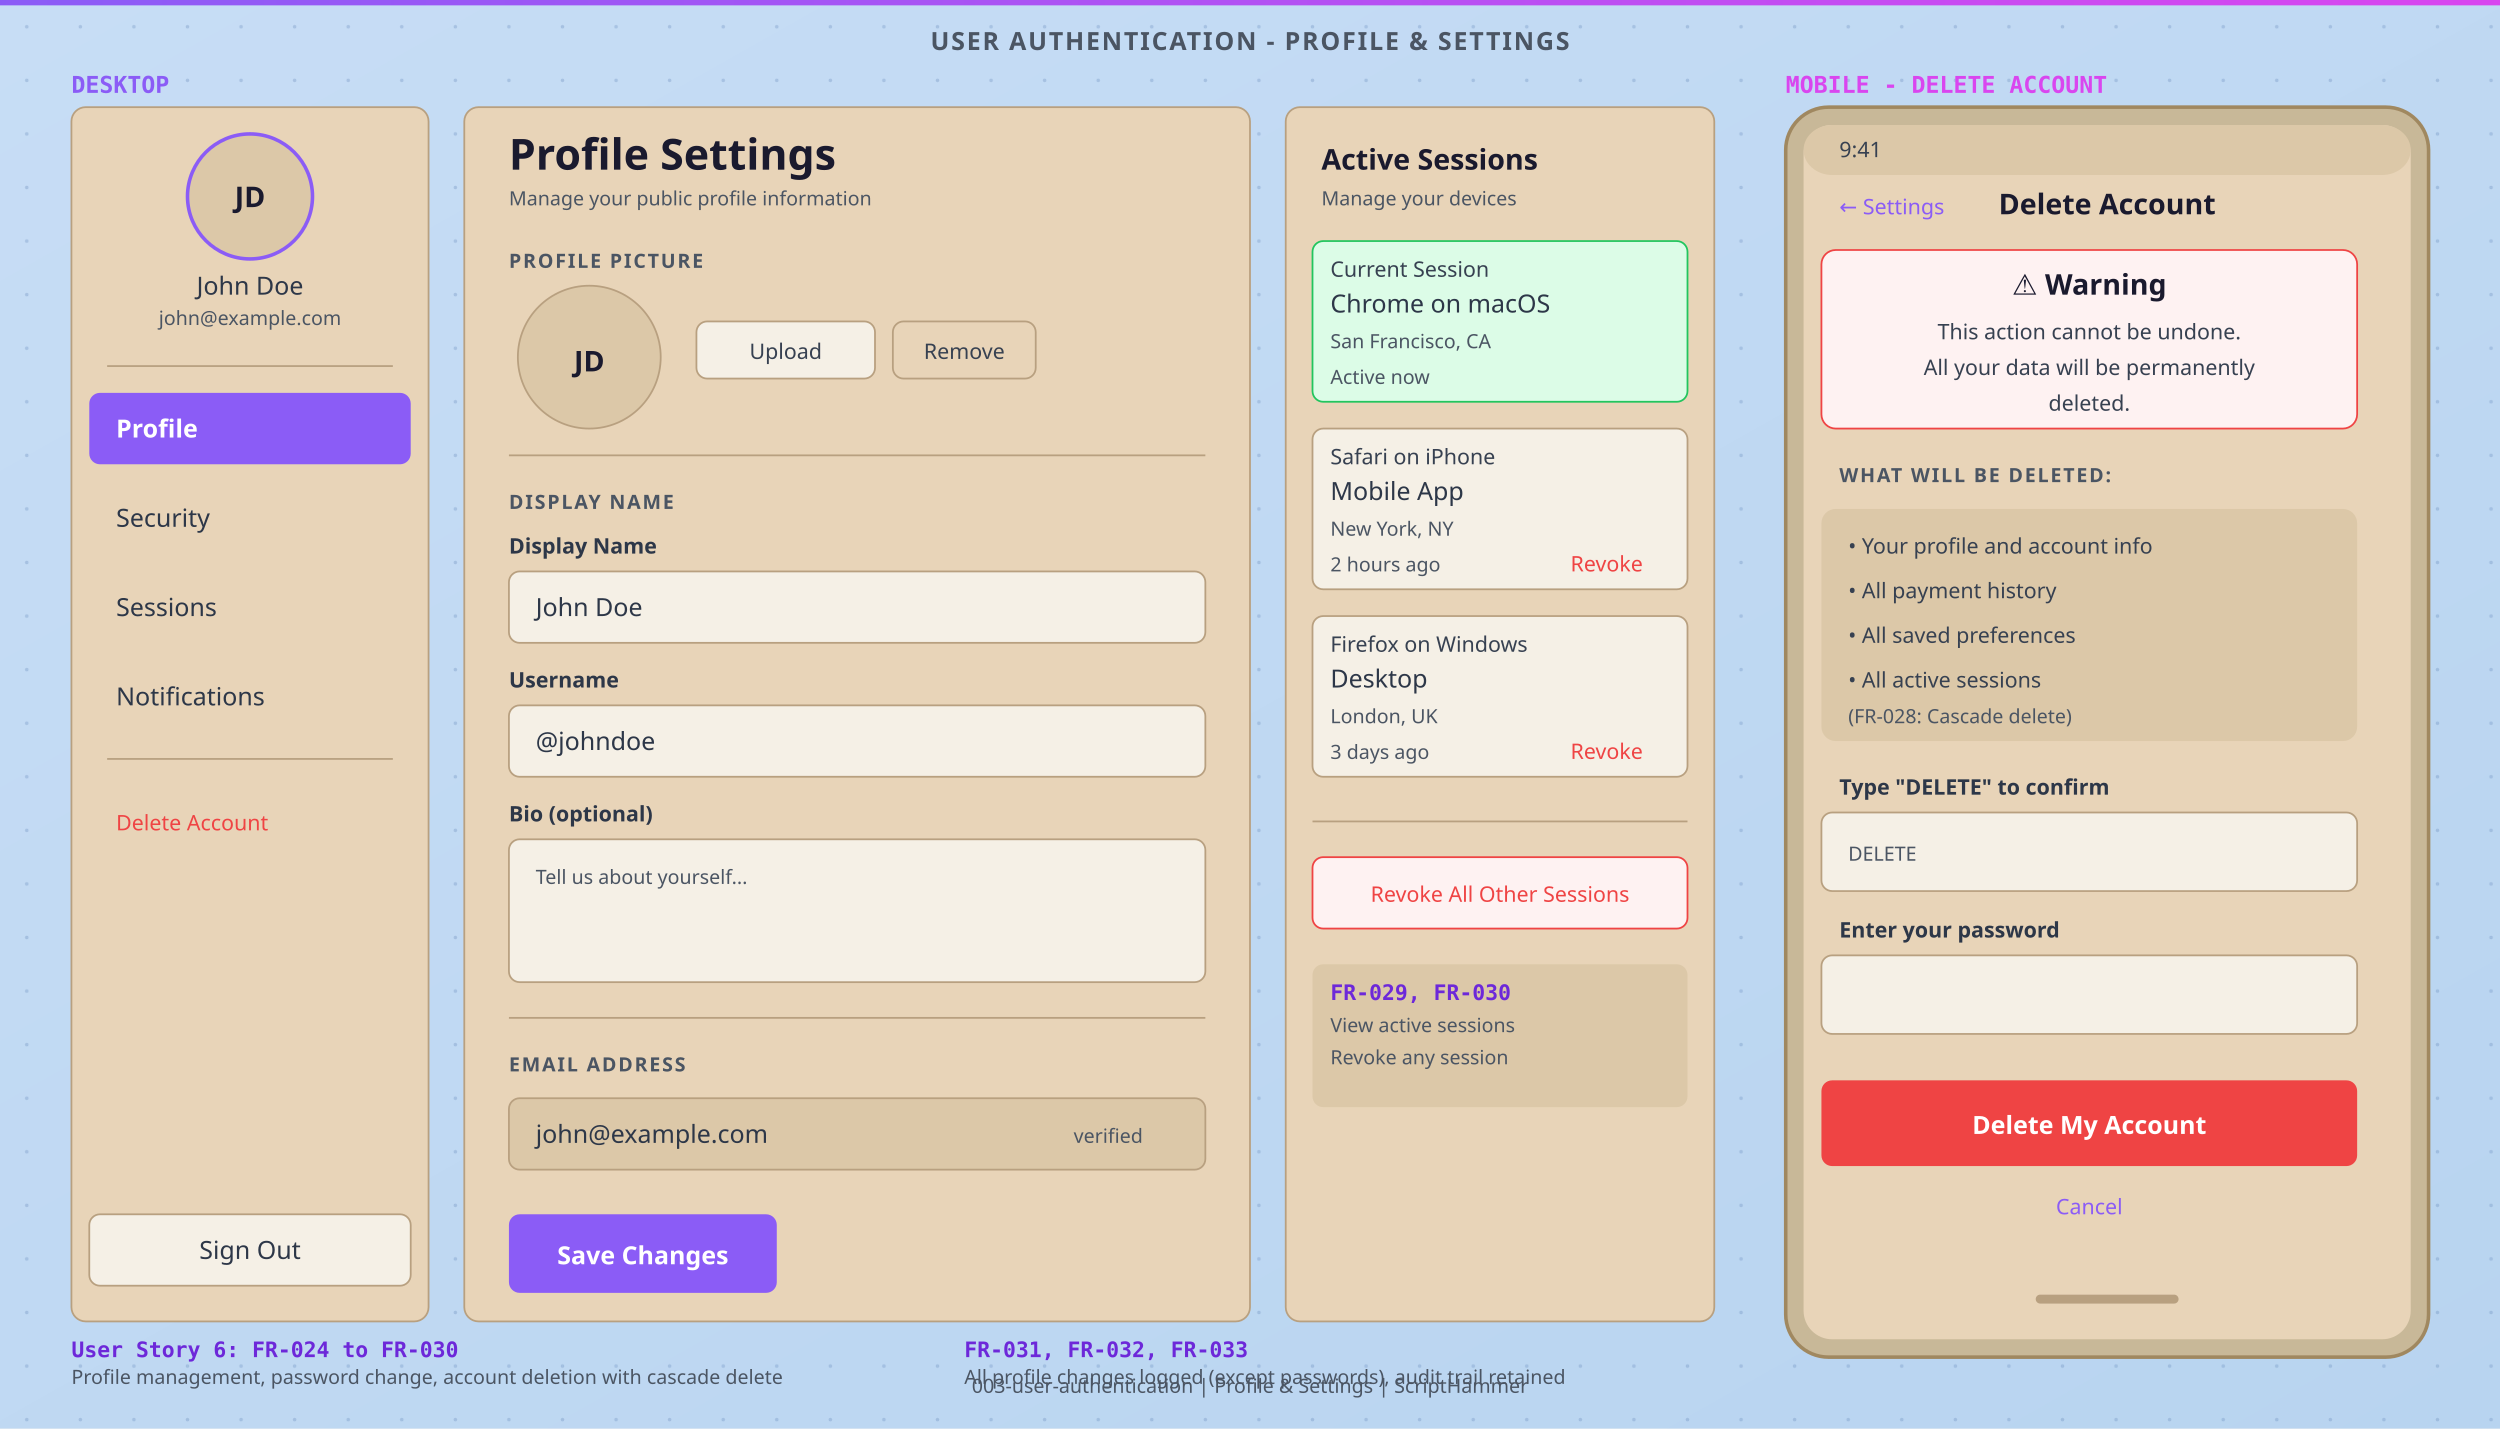
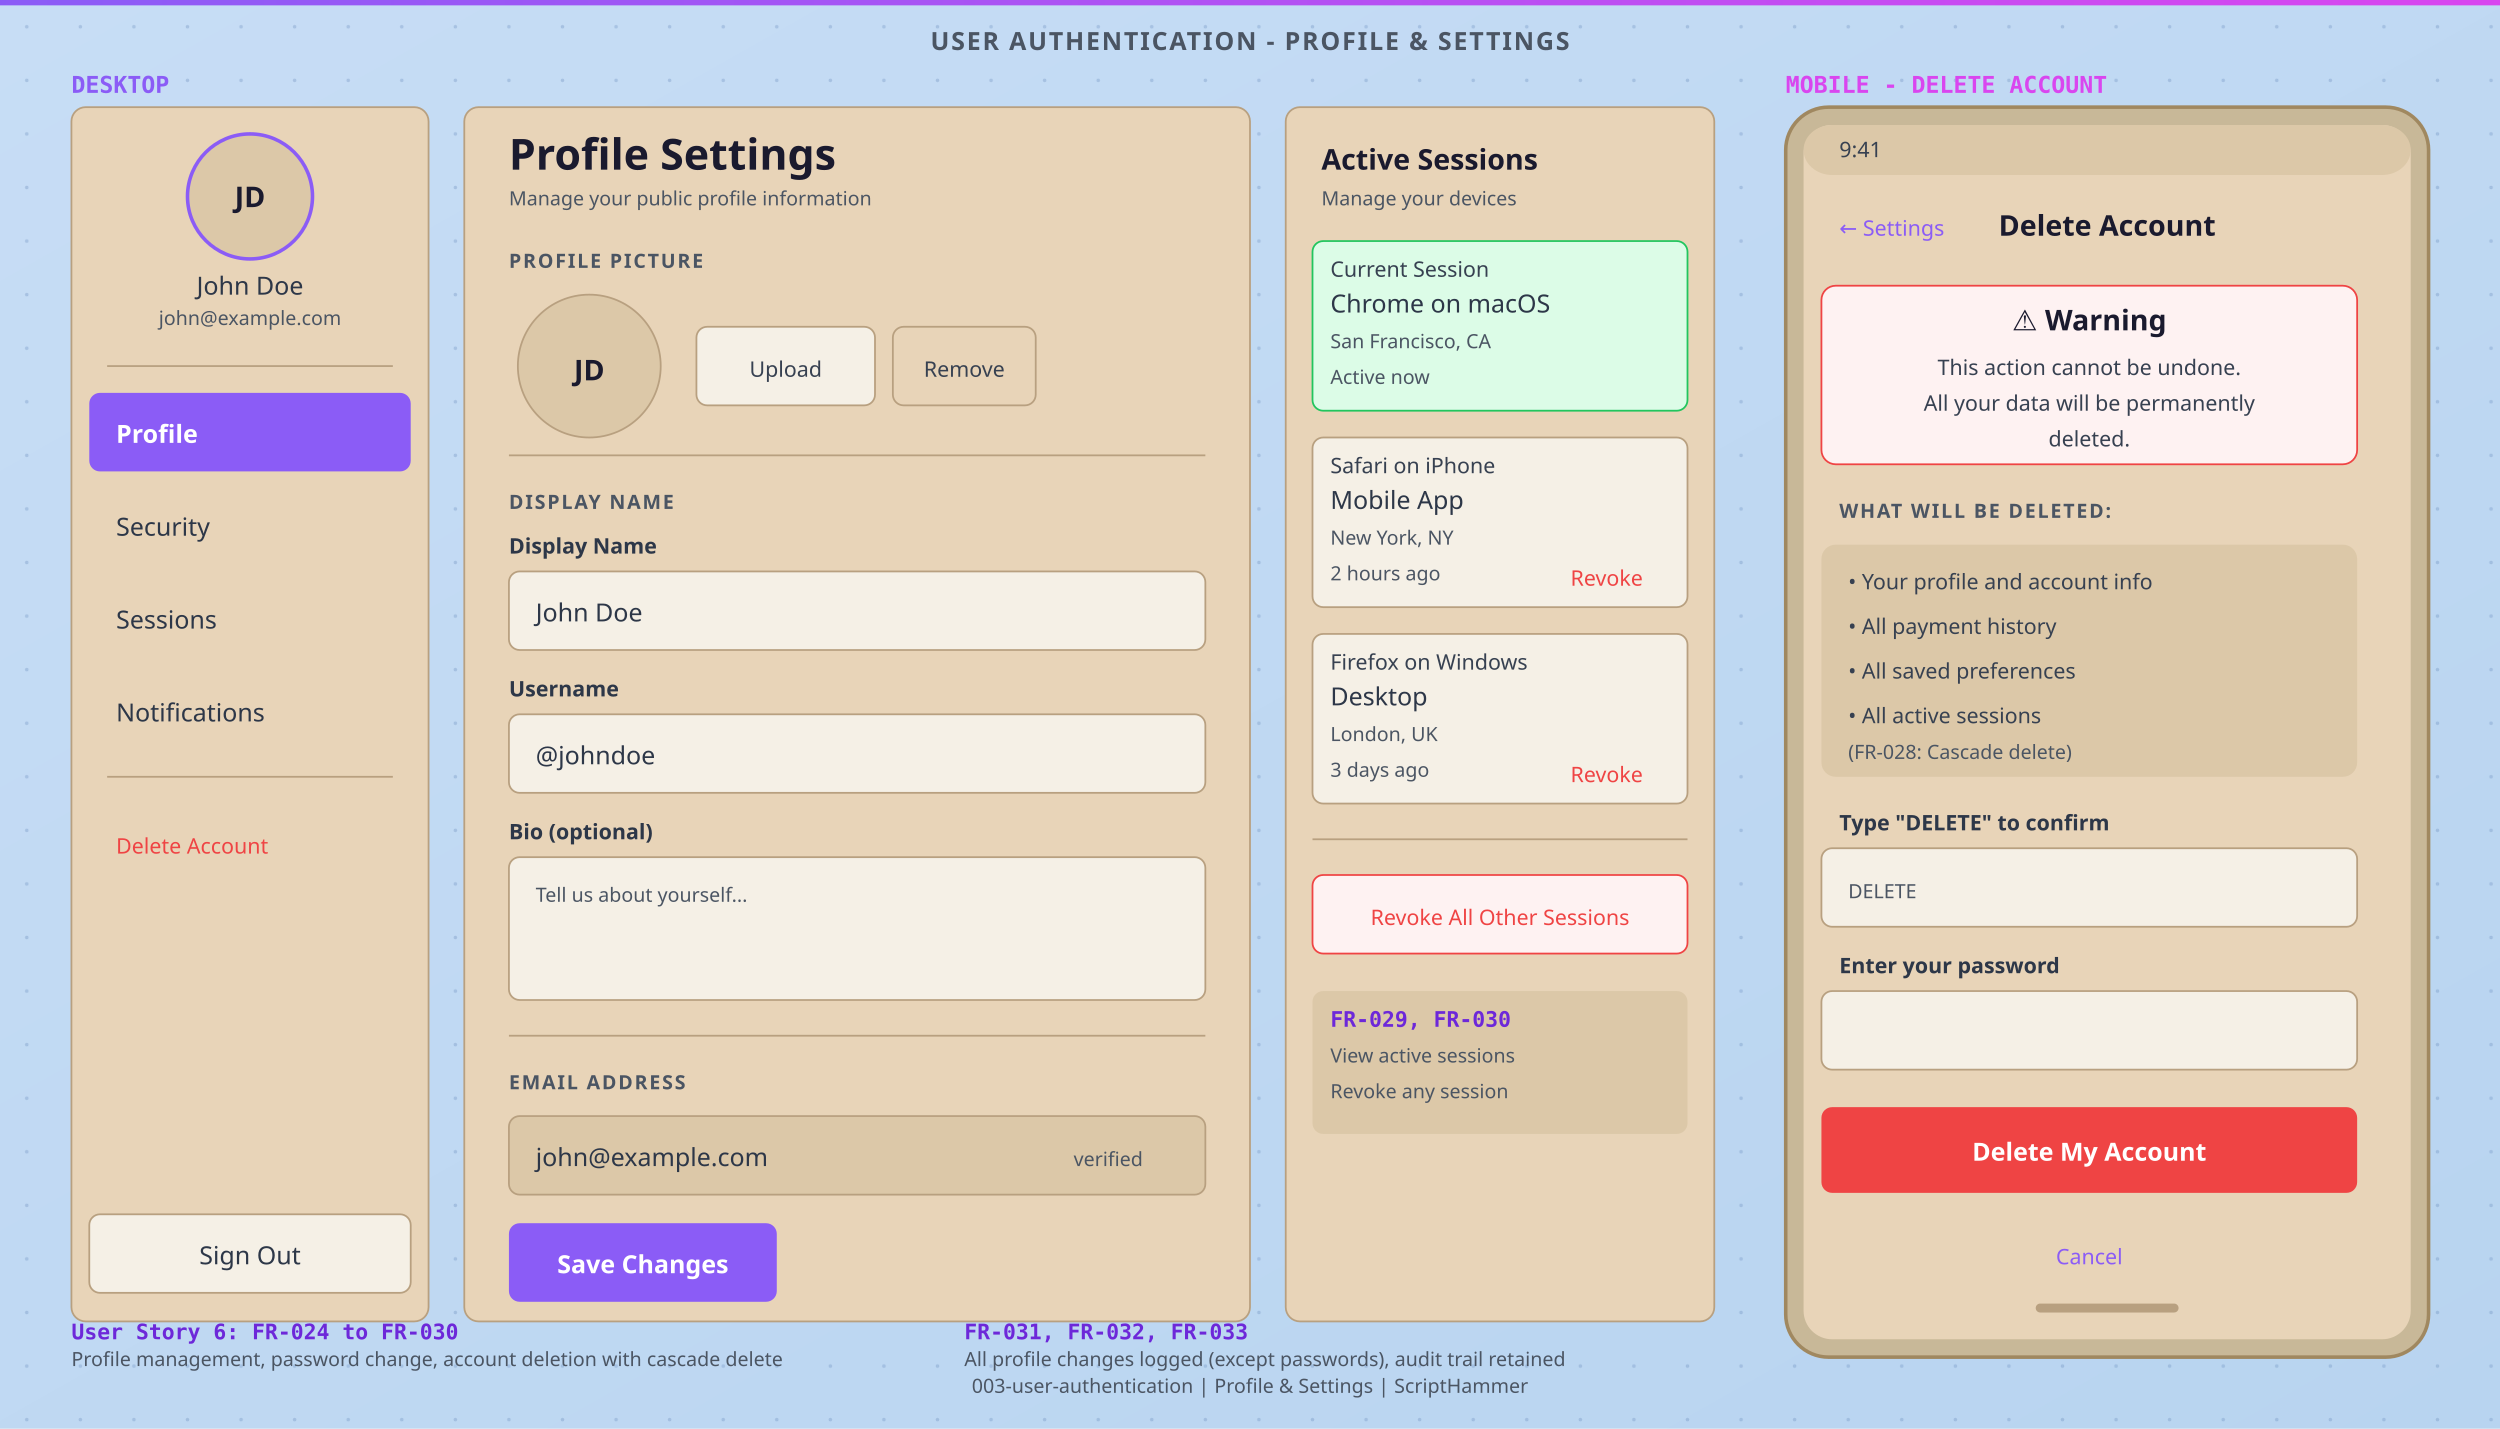
<svg xmlns="http://www.w3.org/2000/svg" viewBox="0 0 1400 800" width="1400" height="800">
  <defs>
    <linearGradient id="bgGrad" x1="0%" y1="0%" x2="100%" y2="100%">
      <stop offset="0%" style="stop-color:#c7ddf5" />
      <stop offset="100%" style="stop-color:#b8d4f0" />
    </linearGradient>
    <linearGradient id="accentGrad" x1="0%" y1="0%" x2="100%" y2="0%">
      <stop offset="0%" style="stop-color:#8b5cf6" />
      <stop offset="100%" style="stop-color:#d946ef" />
    </linearGradient>
    <style>
      .heading-lg { fill: #1a1a2e; font-family: system-ui, sans-serif; font-size: 24px; font-weight: 800; }
      .heading { fill: #1a1a2e; font-family: system-ui, sans-serif; font-size: 16px; font-weight: 700; }
      .text-md { fill: #2d3748; font-family: system-ui, sans-serif; font-size: 14px; font-weight: 500; }
      .text-sm { fill: #374151; font-family: system-ui, sans-serif; font-size: 12px; font-weight: 500; }
      .text-muted { fill: #4b5563; font-family: system-ui, sans-serif; font-size: 11px; font-weight: 500; }
      .annotation { fill: #6d28d9; font-family: monospace; font-size: 12px; font-weight: 600; }
      .label-desktop { fill: #8b5cf6; font-family: monospace; font-size: 13px; font-weight: bold; }
      .label-mobile { fill: #d946ef; font-family: monospace; font-size: 13px; font-weight: bold; }
      .input-label { fill: #2d3748; font-family: system-ui, sans-serif; font-size: 12px; font-weight: 600; }
      .link-text { fill: #8b5cf6; font-family: system-ui, sans-serif; font-size: 12px; font-weight: 500; }
      .btn-text { fill: #ffffff; font-family: system-ui, sans-serif; font-size: 14px; font-weight: 600; }
      .danger-text { fill: #ef4444; font-family: system-ui, sans-serif; font-size: 12px; font-weight: 500; }
      .section-title { fill: #4b5563; font-family: system-ui, sans-serif; font-size: 11px; font-weight: 600; text-transform: uppercase; letter-spacing: 1px; }
    </style>
  </defs>
  <rect width="1400" height="800" fill="url(#bgGrad)" />
  <g opacity="0.35">
    <pattern id="dots" width="30" height="30" patternUnits="userSpaceOnUse">
      <circle cx="15" cy="15" r="1" fill="#6b8cba" />
    </pattern>
    <rect width="1400" height="800" fill="url(#dots)" />
  </g>
  <rect x="0" y="0" width="1400" height="3" fill="url(#accentGrad)" />
  <text x="700" y="28" text-anchor="middle" font-family="system-ui, sans-serif" font-size="14" font-weight="600" fill="#4b5563" letter-spacing="1">USER AUTHENTICATION - PROFILE &amp; SETTINGS</text>
  <text x="40" y="52" class="label-desktop">DESKTOP</text>
  <g id="sidebar" transform="translate(40, 60)">
    <rect x="0" y="0" width="200" height="680" rx="8" fill="#e8d4b8" stroke="#b8a080" />
    <circle cx="100" cy="50" r="35" fill="#dcc8a8" stroke="#8b5cf6" stroke-width="2" />
    <text x="100" y="56" text-anchor="middle" class="heading">JD</text>
    <text x="100" y="105" text-anchor="middle" class="text-md" font-weight="700">John Doe</text>
    <text x="100" y="122" text-anchor="middle" class="text-muted">john@example.com</text>
    <line x1="20" y1="145" x2="180" y2="145" stroke="#b8a080" />
-     <rect x="10" y="160" width="180" height="40" rx="6" fill="#8b5cf6" />
-     <text x="25" y="185" class="btn-text">Profile</text>
-     <rect x="10" y="210" width="180" height="40" rx="6" fill="transparent" />
-     <text x="25" y="235" class="text-md">Security</text>
-     <rect x="10" y="260" width="180" height="40" rx="6" fill="transparent" />
-     <text x="25" y="285" class="text-md">Sessions</text>
-     <rect x="10" y="310" width="180" height="40" rx="6" fill="transparent" />
-     <text x="25" y="335" class="text-md">Notifications</text>
-     <line x1="20" y1="365" x2="180" y2="365" stroke="#b8a080" />
-     <rect x="10" y="380" width="180" height="40" rx="6" fill="transparent" />
-     <text x="25" y="405" class="danger-text">Delete Account</text>
-     <rect x="10" y="620" width="180" height="40" rx="6" fill="#f5f0e6" stroke="#b8a080" />
-     <text x="100" y="645" text-anchor="middle" class="text-md">Sign Out</text>
+     <rect x="10" y="160" width="180" height="44" rx="6" fill="#8b5cf6" />
+     <text x="25" y="188" class="btn-text">Profile</text>
+     <rect x="10" y="212" width="180" height="44" rx="6" fill="transparent" />
+     <text x="25" y="240" class="text-md">Security</text>
+     <rect x="10" y="264" width="180" height="44" rx="6" fill="transparent" />
+     <text x="25" y="292" class="text-md">Sessions</text>
+     <rect x="10" y="316" width="180" height="44" rx="6" fill="transparent" />
+     <text x="25" y="344" class="text-md">Notifications</text>
+     <line x1="20" y1="375" x2="180" y2="375" stroke="#b8a080" />
+     <rect x="10" y="390" width="180" height="44" rx="6" fill="transparent" />
+     <text x="25" y="418" class="danger-text">Delete Account</text>
+     <rect x="10" y="620" width="180" height="44" rx="6" fill="#f5f0e6" stroke="#b8a080" />
+     <text x="100" y="648" text-anchor="middle" class="text-md">Sign Out</text>
  </g>
  <g id="profile-content" transform="translate(260, 60)">
    <rect x="0" y="0" width="440" height="680" rx="8" fill="#e8d4b8" stroke="#b8a080" />
    <text x="25" y="35" class="heading-lg">Profile Settings</text>
    <text x="25" y="55" class="text-muted">Manage your public profile information</text>
    <text x="25" y="90" class="section-title">PROFILE PICTURE</text>
-     <circle cx="70" cy="140" r="40" fill="#dcc8a8" stroke="#b8a080" />
-     <text x="70" y="148" text-anchor="middle" class="heading">JD</text>
-     <rect x="130" y="120" width="100" height="32" rx="6" fill="#f5f0e6" stroke="#b8a080" />
-     <text x="180" y="141" text-anchor="middle" class="text-sm">Upload</text>
-     <rect x="240" y="120" width="80" height="32" rx="6" fill="transparent" stroke="#b8a080" />
-     <text x="280" y="141" text-anchor="middle" class="text-sm">Remove</text>
+     <circle cx="70" cy="145" r="40" fill="#dcc8a8" stroke="#b8a080" />
+     <text x="70" y="153" text-anchor="middle" class="heading">JD</text>
+     <rect x="130" y="123" width="100" height="44" rx="6" fill="#f5f0e6" stroke="#b8a080" />
+     <text x="180" y="151" text-anchor="middle" class="text-sm">Upload</text>
+     <rect x="240" y="123" width="80" height="44" rx="6" fill="transparent" stroke="#b8a080" />
+     <text x="280" y="151" text-anchor="middle" class="text-sm">Remove</text>
    <line x1="25" y1="195" x2="415" y2="195" stroke="#b8a080" />
    <text x="25" y="225" class="section-title">DISPLAY NAME</text>
    <text x="25" y="250" class="input-label">Display Name</text>
-     <rect x="25" y="260" width="390" height="40" rx="6" fill="#f5f0e6" stroke="#b8a080" />
-     <text x="40" y="285" class="text-md">John Doe</text>
-     <text x="25" y="325" class="input-label">Username</text>
-     <rect x="25" y="335" width="390" height="40" rx="6" fill="#f5f0e6" stroke="#b8a080" />
-     <text x="40" y="360" class="text-md">@johndoe</text>
-     <text x="25" y="400" class="input-label">Bio (optional)</text>
-     <rect x="25" y="410" width="390" height="80" rx="6" fill="#f5f0e6" stroke="#b8a080" />
-     <text x="40" y="435" class="text-muted">Tell us about yourself...</text>
-     <line x1="25" y1="510" x2="415" y2="510" stroke="#b8a080" />
-     <text x="25" y="540" class="section-title">EMAIL ADDRESS</text>
-     <rect x="25" y="555" width="390" height="40" rx="6" fill="#dcc8a8" stroke="#b8a080" />
-     <text x="40" y="580" class="text-md">john@example.com</text>
-     <text x="380" y="580" text-anchor="end" class="text-muted">verified</text>
-     <rect x="25" y="620" width="150" height="44" rx="6" fill="#8b5cf6" />
-     <text x="100" y="648" text-anchor="middle" class="btn-text">Save Changes</text>
+     <rect x="25" y="260" width="390" height="44" rx="6" fill="#f5f0e6" stroke="#b8a080" />
+     <text x="40" y="288" class="text-md">John Doe</text>
+     <text x="25" y="330" class="input-label">Username</text>
+     <rect x="25" y="340" width="390" height="44" rx="6" fill="#f5f0e6" stroke="#b8a080" />
+     <text x="40" y="368" class="text-md">@johndoe</text>
+     <text x="25" y="410" class="input-label">Bio (optional)</text>
+     <rect x="25" y="420" width="390" height="80" rx="6" fill="#f5f0e6" stroke="#b8a080" />
+     <text x="40" y="445" class="text-muted">Tell us about yourself...</text>
+     <line x1="25" y1="520" x2="415" y2="520" stroke="#b8a080" />
+     <text x="25" y="550" class="section-title">EMAIL ADDRESS</text>
+     <rect x="25" y="565" width="390" height="44" rx="6" fill="#dcc8a8" stroke="#b8a080" />
+     <text x="40" y="593" class="text-md">john@example.com</text>
+     <text x="380" y="593" text-anchor="end" class="text-muted">verified</text>
+     <rect x="25" y="625" width="150" height="44" rx="6" fill="#8b5cf6" />
+     <text x="100" y="653" text-anchor="middle" class="btn-text">Save Changes</text>
  </g>
  <g id="sessions-panel" transform="translate(720, 60)">
    <rect x="0" y="0" width="240" height="680" rx="8" fill="#e8d4b8" stroke="#b8a080" />
    <text x="20" y="35" class="heading">Active Sessions</text>
    <text x="20" y="55" class="text-muted">Manage your devices</text>
-     <rect x="15" y="75" width="210" height="90" rx="6" fill="#dcfce7" stroke="#22c55e" />
+     <rect x="15" y="75" width="210" height="95" rx="6" fill="#dcfce7" stroke="#22c55e" />
    <text x="25" y="95" class="text-sm" fill="#166534">Current Session</text>
    <text x="25" y="115" class="text-md">Chrome on macOS</text>
    <text x="25" y="135" class="text-muted">San Francisco, CA</text>
    <text x="25" y="155" class="text-muted">Active now</text>
-     <rect x="15" y="180" width="210" height="90" rx="6" fill="#f5f0e6" stroke="#b8a080" />
-     <text x="25" y="200" class="text-sm">Safari on iPhone</text>
-     <text x="25" y="220" class="text-md">Mobile App</text>
-     <text x="25" y="240" class="text-muted">New York, NY</text>
-     <text x="25" y="260" class="text-muted">2 hours ago</text>
-     <text x="200" y="260" text-anchor="end" class="danger-text">Revoke</text>
-     <rect x="15" y="285" width="210" height="90" rx="6" fill="#f5f0e6" stroke="#b8a080" />
-     <text x="25" y="305" class="text-sm">Firefox on Windows</text>
-     <text x="25" y="325" class="text-md">Desktop</text>
-     <text x="25" y="345" class="text-muted">London, UK</text>
-     <text x="25" y="365" class="text-muted">3 days ago</text>
-     <text x="200" y="365" text-anchor="end" class="danger-text">Revoke</text>
-     <line x1="15" y1="400" x2="225" y2="400" stroke="#b8a080" />
-     <rect x="15" y="420" width="210" height="40" rx="6" fill="#fef2f2" stroke="#ef4444" />
-     <text x="120" y="445" text-anchor="middle" class="danger-text">Revoke All Other Sessions</text>
-     <rect x="15" y="480" width="210" height="80" rx="6" fill="#dcc8a8" />
-     <text x="25" y="500" class="annotation">FR-029, FR-030</text>
-     <text x="25" y="518" class="text-muted">View active sessions</text>
-     <text x="25" y="536" class="text-muted">Revoke any session</text>
+     <rect x="15" y="185" width="210" height="95" rx="6" fill="#f5f0e6" stroke="#b8a080" />
+     <text x="25" y="205" class="text-sm">Safari on iPhone</text>
+     <text x="25" y="225" class="text-md">Mobile App</text>
+     <text x="25" y="245" class="text-muted">New York, NY</text>
+     <text x="25" y="265" class="text-muted">2 hours ago</text>
+     <rect x="150" y="243" width="60" height="44" rx="3" fill="transparent" />
+     <text x="200" y="268" text-anchor="end" class="danger-text">Revoke</text>
+     <rect x="15" y="295" width="210" height="95" rx="6" fill="#f5f0e6" stroke="#b8a080" />
+     <text x="25" y="315" class="text-sm">Firefox on Windows</text>
+     <text x="25" y="335" class="text-md">Desktop</text>
+     <text x="25" y="355" class="text-muted">London, UK</text>
+     <text x="25" y="375" class="text-muted">3 days ago</text>
+     <rect x="150" y="353" width="60" height="44" rx="3" fill="transparent" />
+     <text x="200" y="378" text-anchor="end" class="danger-text">Revoke</text>
+     <line x1="15" y1="410" x2="225" y2="410" stroke="#b8a080" />
+     <rect x="15" y="430" width="210" height="44" rx="6" fill="#fef2f2" stroke="#ef4444" />
+     <text x="120" y="458" text-anchor="middle" class="danger-text">Revoke All Other Sessions</text>
+     <rect x="15" y="495" width="210" height="80" rx="6" fill="#dcc8a8" />
+     <text x="25" y="515" class="annotation">FR-029, FR-030</text>
+     <text x="25" y="535" class="text-muted">View active sessions</text>
+     <text x="25" y="555" class="text-muted">Revoke any session</text>
  </g>
  <text x="1000" y="52" class="label-mobile">MOBILE - DELETE ACCOUNT</text>
  <g id="mobile-view" transform="translate(1000, 60)">
    <rect x="0" y="0" width="360" height="700" rx="24" fill="#c8b898" stroke="#a08860" stroke-width="2" />
    <rect x="10" y="10" width="340" height="680" rx="16" fill="#e8d4b8" />
    <rect x="10" y="10" width="340" height="28" rx="16" fill="#dcc8a8" />
    <text x="30" y="28" class="text-sm">9:41</text>
-     <text x="30" y="60" class="link-text">← Settings</text>
-     <text x="180" y="60" text-anchor="middle" class="heading">Delete Account</text>
-     <rect x="20" y="80" width="300" height="100" rx="8" fill="#fef2f2" stroke="#ef4444" />
-     <text x="170" y="105" text-anchor="middle" class="heading" fill="#991b1b">⚠ Warning</text>
-     <text x="170" y="130" text-anchor="middle" class="text-sm" fill="#991b1b">This action cannot be undone.</text>
-     <text x="170" y="150" text-anchor="middle" class="text-sm" fill="#991b1b">All your data will be permanently</text>
-     <text x="170" y="170" text-anchor="middle" class="text-sm" fill="#991b1b">deleted.</text>
-     <text x="30" y="210" class="section-title">WHAT WILL BE DELETED:</text>
-     <rect x="20" y="225" width="300" height="130" rx="8" fill="#dcc8a8" />
-     <text x="35" y="250" class="text-sm">• Your profile and account info</text>
-     <text x="35" y="275" class="text-sm">• All payment history</text>
-     <text x="35" y="300" class="text-sm">• All saved preferences</text>
-     <text x="35" y="325" class="text-sm">• All active sessions</text>
-     <text x="35" y="345" class="text-muted">(FR-028: Cascade delete)</text>
-     <text x="30" y="385" class="input-label">Type "DELETE" to confirm</text>
-     <rect x="20" y="395" width="300" height="44" rx="6" fill="#f5f0e6" stroke="#b8a080" />
-     <text x="35" y="422" class="text-muted">DELETE</text>
-     <text x="30" y="465" class="input-label">Enter your password</text>
-     <rect x="20" y="475" width="300" height="44" rx="6" fill="#f5f0e6" stroke="#b8a080" />
-     <rect x="20" y="545" width="300" height="48" rx="6" fill="#ef4444" />
-     <text x="170" y="575" text-anchor="middle" class="btn-text">Delete My Account</text>
-     <text x="170" y="620" text-anchor="middle" class="link-text">Cancel</text>
-     <rect x="140" y="665" width="80" height="5" rx="2.5" fill="#b8a080" />
+     <rect x="20" y="45" width="44" height="44" rx="6" fill="transparent" />
+     <text x="30" y="72" class="link-text">← Settings</text>
+     <text x="180" y="72" text-anchor="middle" class="heading">Delete Account</text>
+     <rect x="20" y="100" width="300" height="100" rx="8" fill="#fef2f2" stroke="#ef4444" />
+     <text x="170" y="125" text-anchor="middle" class="heading" fill="#991b1b">⚠ Warning</text>
+     <text x="170" y="150" text-anchor="middle" class="text-sm" fill="#991b1b">This action cannot be undone.</text>
+     <text x="170" y="170" text-anchor="middle" class="text-sm" fill="#991b1b">All your data will be permanently</text>
+     <text x="170" y="190" text-anchor="middle" class="text-sm" fill="#991b1b">deleted.</text>
+     <text x="30" y="230" class="section-title">WHAT WILL BE DELETED:</text>
+     <rect x="20" y="245" width="300" height="130" rx="8" fill="#dcc8a8" />
+     <text x="35" y="270" class="text-sm">• Your profile and account info</text>
+     <text x="35" y="295" class="text-sm">• All payment history</text>
+     <text x="35" y="320" class="text-sm">• All saved preferences</text>
+     <text x="35" y="345" class="text-sm">• All active sessions</text>
+     <text x="35" y="365" class="text-muted">(FR-028: Cascade delete)</text>
+     <text x="30" y="405" class="input-label">Type "DELETE" to confirm</text>
+     <rect x="20" y="415" width="300" height="44" rx="6" fill="#f5f0e6" stroke="#b8a080" />
+     <text x="35" y="443" class="text-muted">DELETE</text>
+     <text x="30" y="485" class="input-label">Enter your password</text>
+     <rect x="20" y="495" width="300" height="44" rx="6" fill="#f5f0e6" stroke="#b8a080" />
+     <rect x="20" y="560" width="300" height="48" rx="6" fill="#ef4444" />
+     <text x="170" y="590" text-anchor="middle" class="btn-text">Delete My Account</text>
+     <rect x="120" y="620" width="100" height="44" rx="3" fill="transparent" />
+     <text x="170" y="648" text-anchor="middle" class="link-text">Cancel</text>
+     <rect x="140" y="670" width="80" height="5" rx="2.5" fill="#b8a080" />
  </g>
-   <g id="annotations" transform="translate(40, 760)">
+   <g id="annotations" transform="translate(40, 750)">
    <text x="0" y="0" class="annotation">User Story 6: FR-024 to FR-030</text>
    <text x="0" y="15" class="text-muted">Profile management, password change, account deletion with cascade delete</text>
    <text x="500" y="0" class="annotation">FR-031, FR-032, FR-033</text>
    <text x="500" y="15" class="text-muted">All profile changes logged (except passwords), audit trail retained</text>
  </g>
  <text x="700" y="780" text-anchor="middle" class="text-muted">003-user-authentication | Profile &amp; Settings | ScriptHammer</text>
</svg>
